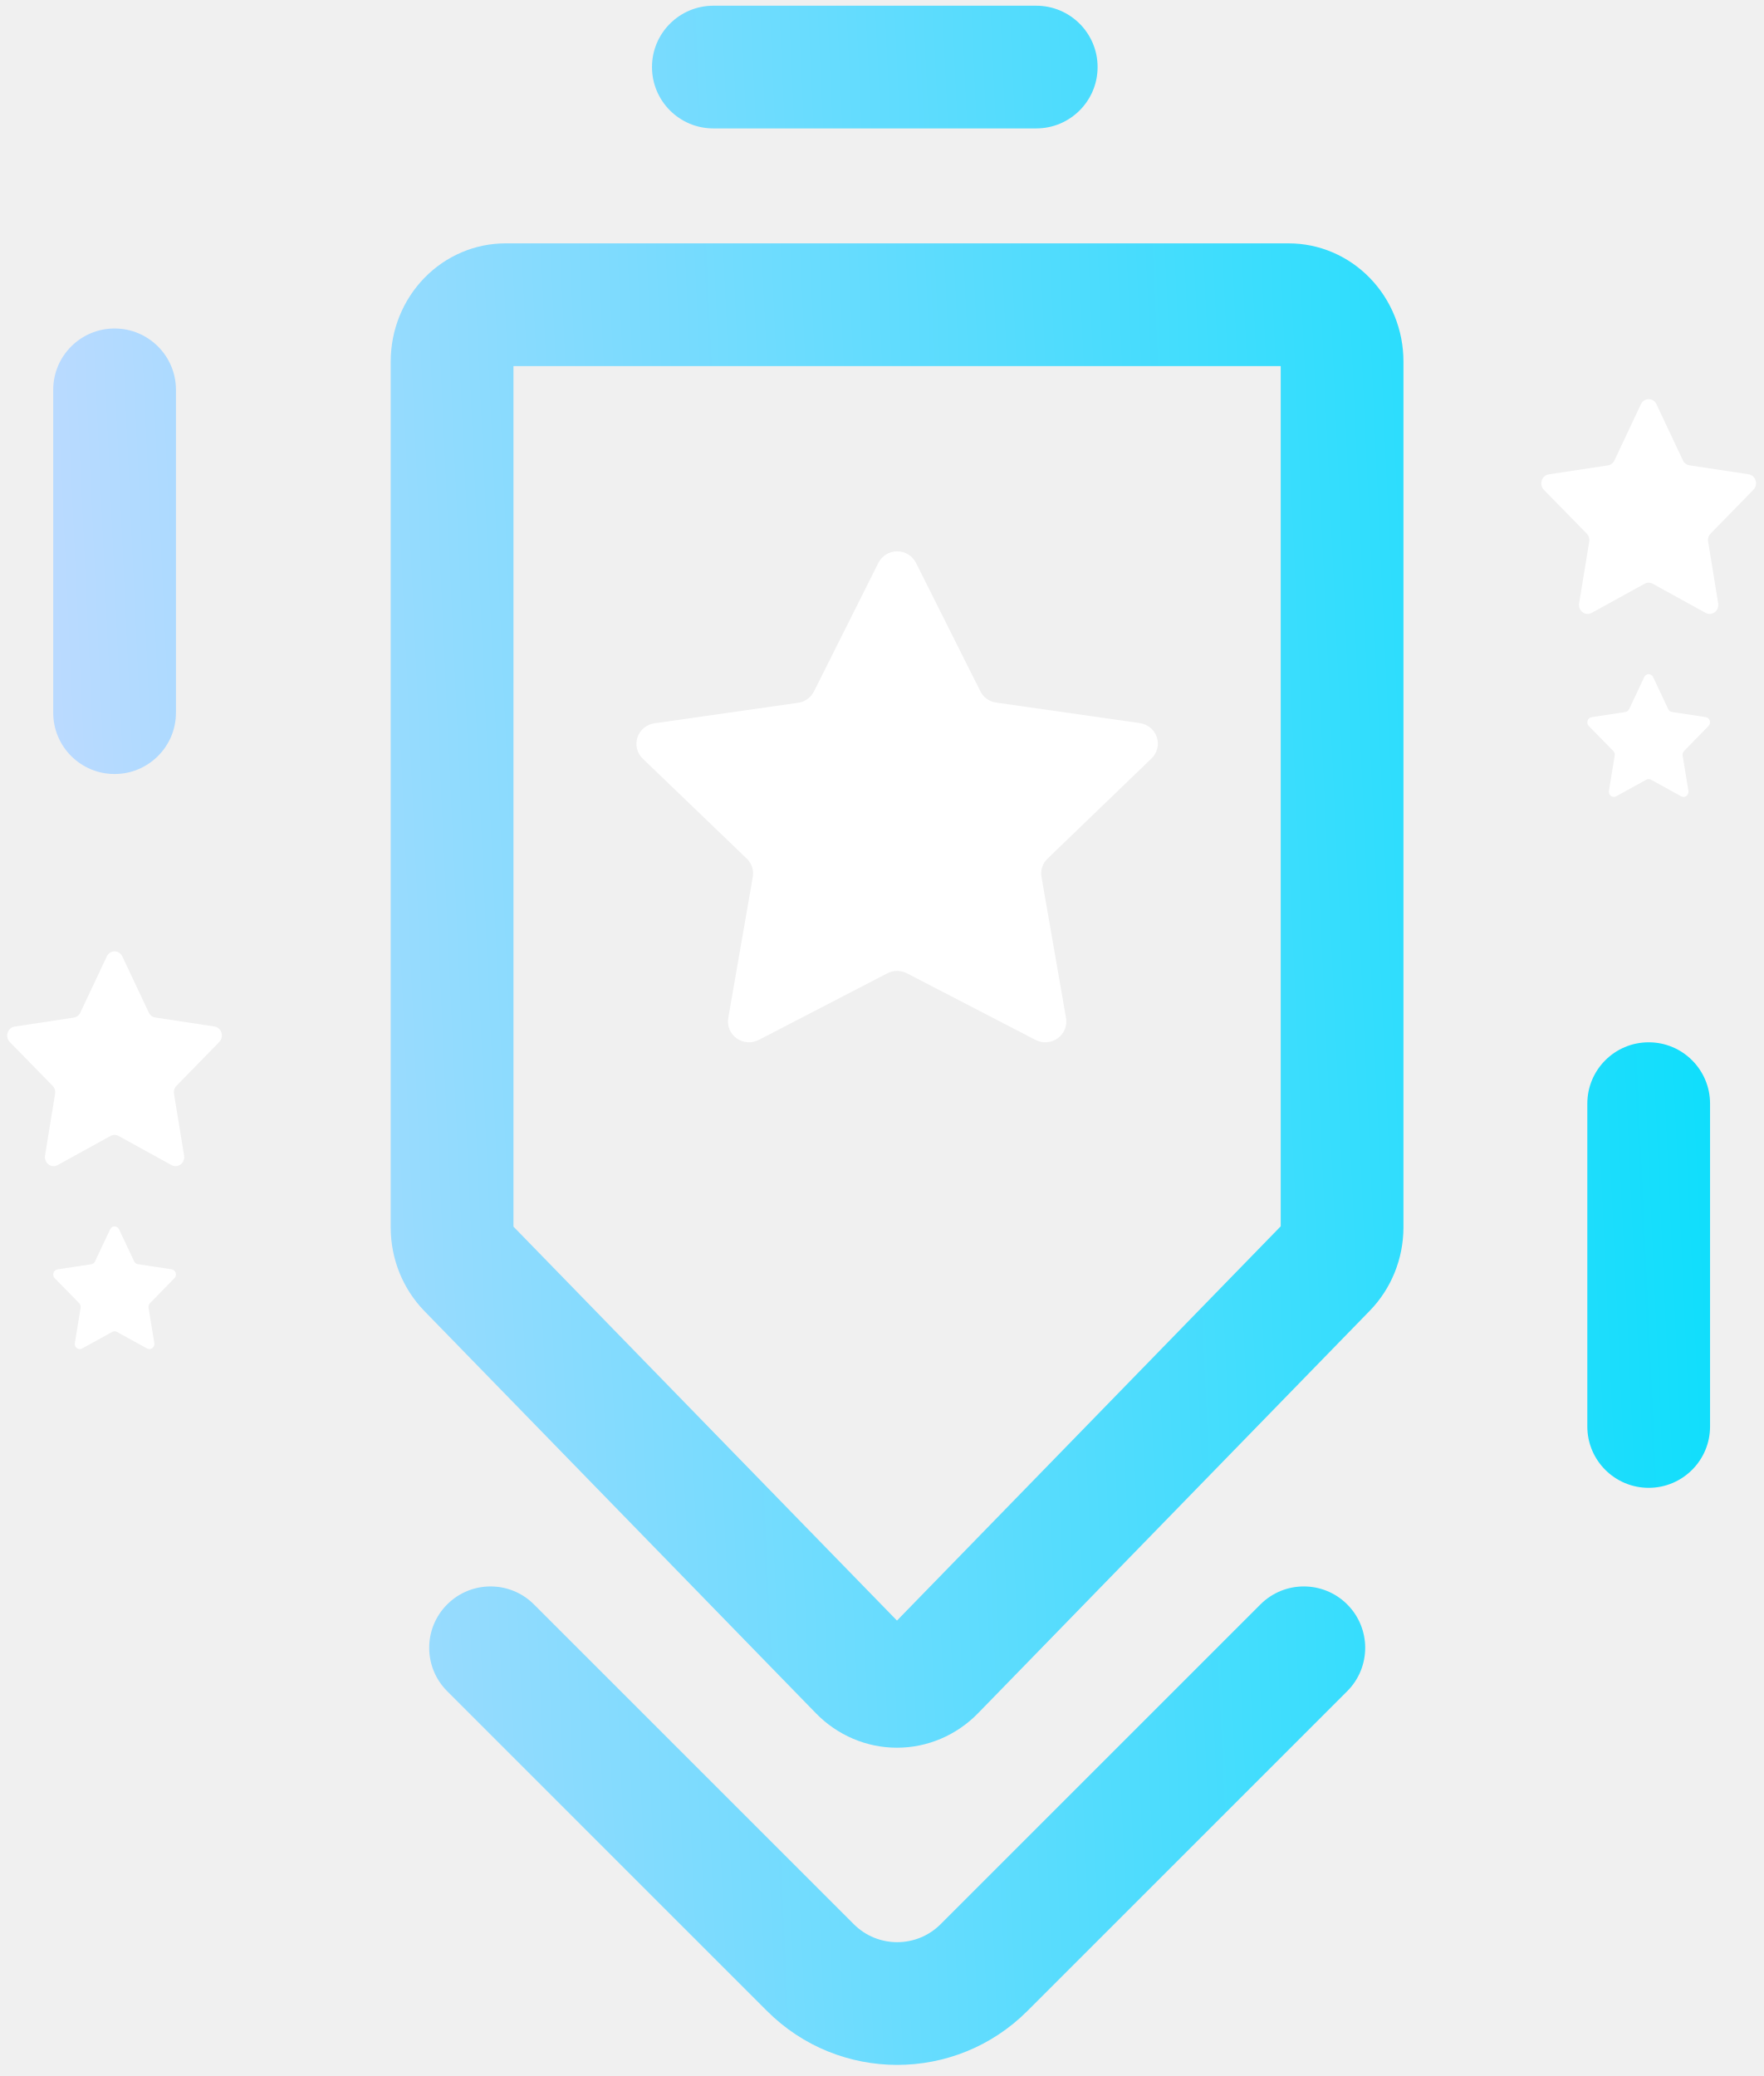
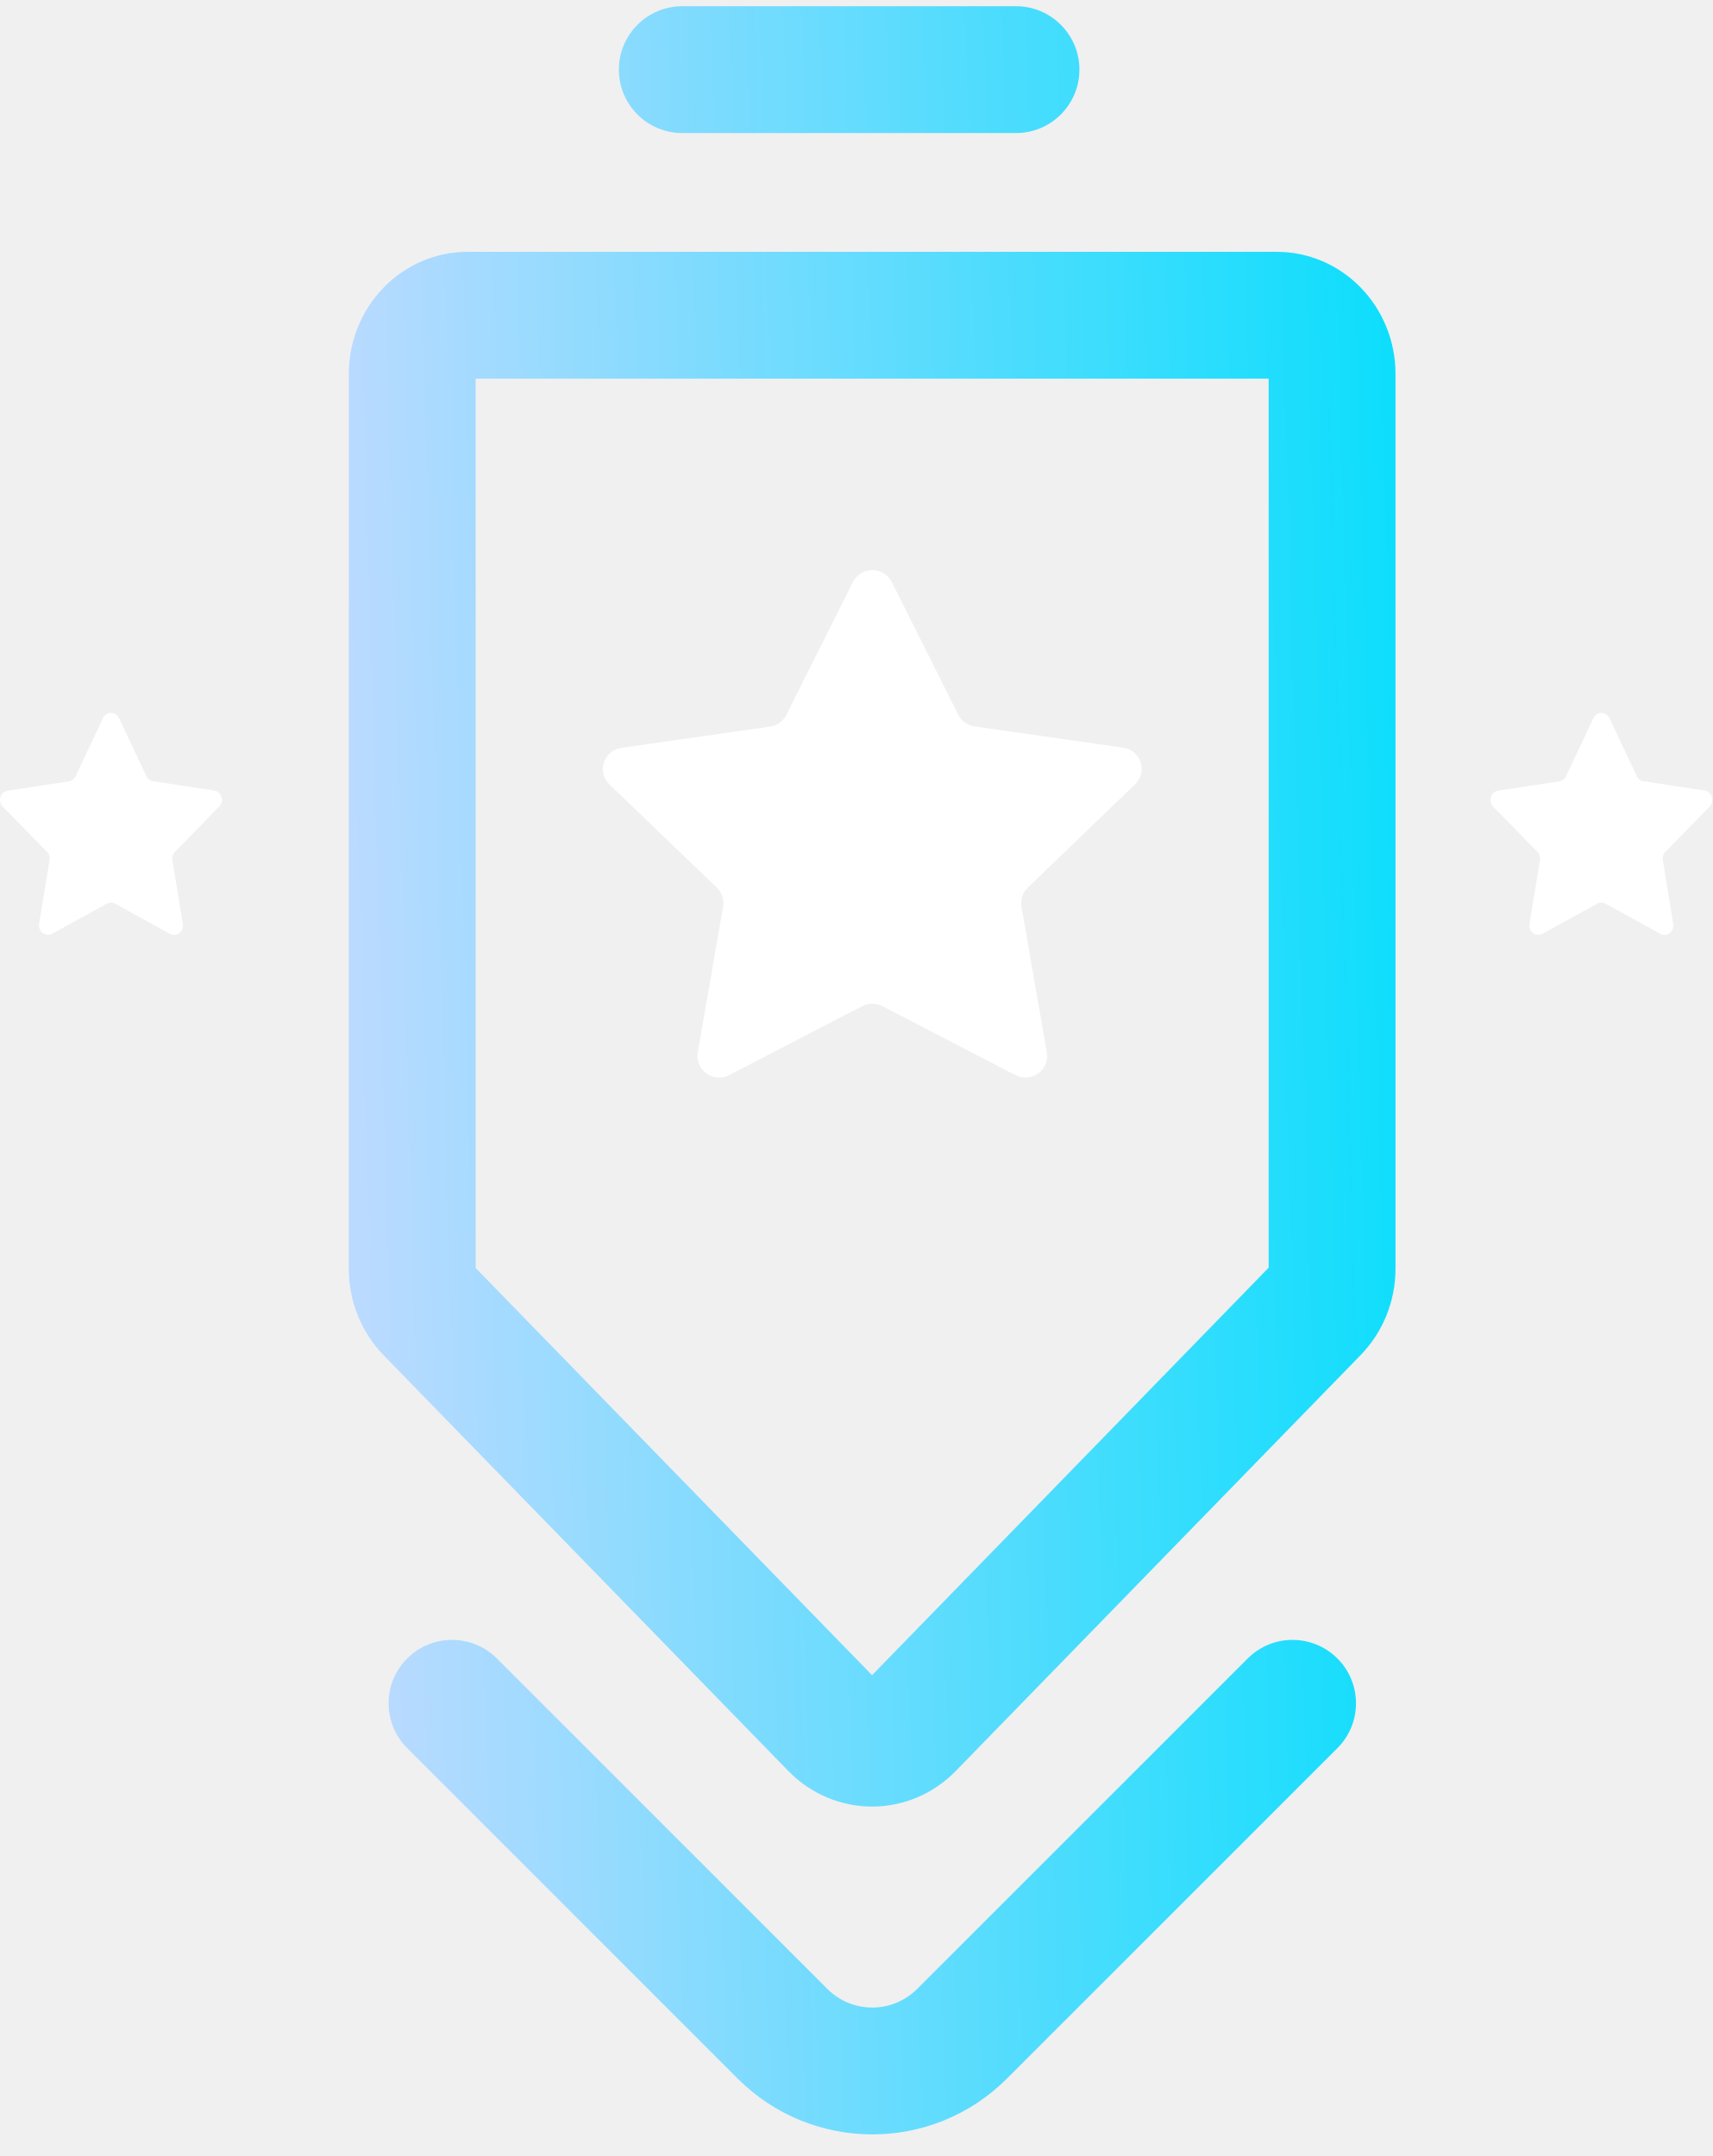
- <svg xmlns="http://www.w3.org/2000/svg" width="96" height="113" viewBox="0 0 96 113" fill="none">
-   <path d="M49.851 30.635L53.353 37.623C53.434 37.788 53.555 37.93 53.705 38.038C53.855 38.146 54.03 38.216 54.214 38.242L62.037 39.36C62.248 39.391 62.447 39.479 62.609 39.614C62.772 39.75 62.894 39.928 62.96 40.128C63.026 40.328 63.034 40.542 62.983 40.746C62.932 40.95 62.824 41.136 62.672 41.283L57.011 46.737C56.878 46.864 56.779 47.021 56.721 47.194C56.664 47.368 56.651 47.553 56.683 47.733L58.018 55.415C58.054 55.623 58.03 55.836 57.95 56.03C57.869 56.225 57.735 56.394 57.562 56.517C57.39 56.641 57.186 56.715 56.973 56.73C56.76 56.746 56.547 56.703 56.358 56.605L49.359 52.978C49.195 52.893 49.012 52.848 48.826 52.848C48.641 52.848 48.458 52.893 48.294 52.978L41.294 56.605C41.105 56.703 40.892 56.746 40.679 56.73C40.467 56.715 40.263 56.641 40.09 56.517C39.917 56.394 39.783 56.225 39.703 56.03C39.623 55.836 39.599 55.623 39.635 55.415L40.97 47.733C41.002 47.553 40.988 47.368 40.931 47.194C40.874 47.021 40.775 46.864 40.642 46.737L34.981 41.294C34.828 41.147 34.721 40.961 34.67 40.757C34.619 40.552 34.627 40.338 34.693 40.138C34.759 39.938 34.88 39.761 35.043 39.625C35.206 39.489 35.404 39.401 35.615 39.371L43.439 38.253C43.623 38.227 43.797 38.157 43.947 38.049C44.097 37.941 44.218 37.799 44.3 37.634L47.801 30.646C47.894 30.456 48.039 30.296 48.22 30.184C48.401 30.072 48.609 30.012 48.823 30.011C49.036 30.009 49.246 30.067 49.428 30.178C49.609 30.288 49.756 30.447 49.851 30.635Z" fill="white" />
-   <path d="M90.15 21.999L91.591 25.057C91.625 25.129 91.675 25.191 91.737 25.238C91.798 25.285 91.87 25.316 91.946 25.328L95.167 25.817C95.254 25.83 95.336 25.869 95.403 25.928C95.47 25.987 95.52 26.065 95.547 26.152C95.574 26.24 95.578 26.334 95.557 26.423C95.536 26.512 95.491 26.594 95.429 26.658L93.098 29.044C93.043 29.1 93.002 29.168 92.978 29.244C92.955 29.32 92.949 29.401 92.963 29.48L93.512 32.841C93.527 32.931 93.517 33.025 93.484 33.11C93.451 33.195 93.396 33.269 93.325 33.323C93.254 33.377 93.17 33.41 93.082 33.416C92.994 33.423 92.907 33.404 92.829 33.361L89.947 31.774C89.879 31.737 89.804 31.718 89.728 31.718C89.651 31.718 89.576 31.737 89.508 31.774L86.626 33.361C86.548 33.404 86.461 33.423 86.373 33.416C86.285 33.41 86.201 33.377 86.13 33.323C86.059 33.269 86.004 33.195 85.971 33.11C85.938 33.025 85.928 32.931 85.943 32.841L86.493 29.48C86.506 29.401 86.5 29.32 86.477 29.244C86.453 29.168 86.412 29.1 86.357 29.044L84.026 26.663C83.964 26.598 83.919 26.517 83.898 26.428C83.877 26.338 83.881 26.245 83.908 26.157C83.935 26.07 83.985 25.992 84.052 25.933C84.119 25.873 84.201 25.835 84.288 25.821L87.509 25.332C87.585 25.321 87.657 25.29 87.719 25.243C87.78 25.196 87.83 25.134 87.864 25.062L89.305 22.004C89.344 21.921 89.403 21.851 89.478 21.802C89.552 21.753 89.638 21.727 89.726 21.726C89.814 21.726 89.9 21.751 89.975 21.799C90.05 21.848 90.11 21.917 90.15 21.999Z" fill="white" />
-   <path d="M6.656 52.057L8.098 55.115C8.132 55.187 8.182 55.249 8.243 55.296C8.305 55.343 8.377 55.374 8.453 55.385L11.674 55.874C11.761 55.888 11.843 55.926 11.91 55.986C11.977 56.045 12.027 56.123 12.054 56.21C12.081 56.298 12.085 56.391 12.063 56.481C12.043 56.57 11.998 56.651 11.935 56.716L9.605 59.102C9.55 59.157 9.509 59.226 9.485 59.302C9.462 59.378 9.456 59.459 9.469 59.537L10.019 62.898C10.034 62.989 10.024 63.082 9.991 63.167C9.958 63.253 9.903 63.327 9.832 63.381C9.761 63.435 9.677 63.467 9.589 63.474C9.501 63.481 9.414 63.462 9.336 63.419L6.454 61.832C6.386 61.795 6.311 61.775 6.234 61.775C6.158 61.775 6.083 61.795 6.015 61.832L3.133 63.419C3.055 63.462 2.967 63.481 2.88 63.474C2.792 63.467 2.708 63.435 2.637 63.381C2.566 63.327 2.511 63.253 2.478 63.167C2.445 63.082 2.435 62.989 2.45 62.898L2.999 59.537C3.012 59.459 3.007 59.378 2.983 59.302C2.96 59.226 2.919 59.157 2.864 59.102L0.533 56.72C0.47 56.656 0.426 56.575 0.405 56.485C0.384 56.396 0.388 56.302 0.415 56.215C0.442 56.127 0.492 56.05 0.559 55.99C0.626 55.931 0.708 55.892 0.795 55.879L4.016 55.39C4.092 55.378 4.164 55.348 4.225 55.301C4.287 55.254 4.337 55.191 4.371 55.119L5.812 52.062C5.851 51.979 5.91 51.909 5.985 51.86C6.059 51.811 6.145 51.784 6.233 51.784C6.321 51.783 6.407 51.809 6.482 51.857C6.557 51.905 6.617 51.975 6.656 52.057Z" fill="white" />
-   <path d="M89.969 36.853L90.793 38.6C90.812 38.641 90.841 38.677 90.876 38.704C90.911 38.731 90.952 38.748 90.996 38.755L92.836 39.034C92.886 39.042 92.933 39.064 92.971 39.098C93.009 39.132 93.038 39.176 93.053 39.226C93.069 39.276 93.071 39.33 93.059 39.381C93.047 39.432 93.022 39.478 92.986 39.515L91.654 40.878C91.622 40.91 91.599 40.949 91.586 40.993C91.572 41.036 91.569 41.082 91.576 41.127L91.891 43.048C91.899 43.1 91.894 43.153 91.874 43.202C91.856 43.25 91.824 43.293 91.784 43.324C91.743 43.354 91.695 43.373 91.645 43.377C91.595 43.381 91.545 43.37 91.5 43.345L89.853 42.439C89.814 42.417 89.772 42.406 89.728 42.406C89.684 42.406 89.641 42.417 89.603 42.439L87.956 43.345C87.911 43.37 87.861 43.381 87.811 43.377C87.761 43.373 87.713 43.354 87.672 43.324C87.632 43.293 87.6 43.25 87.581 43.202C87.562 43.153 87.557 43.1 87.565 43.048L87.879 41.127C87.887 41.082 87.884 41.036 87.87 40.993C87.857 40.949 87.833 40.91 87.802 40.878L86.47 39.518C86.434 39.481 86.409 39.434 86.397 39.383C86.385 39.332 86.387 39.279 86.402 39.229C86.418 39.179 86.446 39.134 86.485 39.1C86.523 39.066 86.57 39.044 86.619 39.037L88.46 38.757C88.504 38.751 88.545 38.733 88.58 38.706C88.615 38.679 88.644 38.644 88.663 38.603L89.487 36.855C89.509 36.808 89.543 36.768 89.585 36.74C89.628 36.712 89.677 36.697 89.727 36.697C89.777 36.697 89.827 36.711 89.869 36.739C89.912 36.766 89.947 36.806 89.969 36.853Z" fill="white" />
-   <path d="M6.477 66.91L7.301 68.657C7.32 68.698 7.349 68.734 7.384 68.761C7.419 68.788 7.461 68.805 7.504 68.812L9.345 69.091C9.394 69.099 9.441 69.121 9.479 69.155C9.518 69.189 9.546 69.233 9.562 69.283C9.577 69.333 9.579 69.387 9.567 69.438C9.555 69.489 9.53 69.535 9.494 69.572L8.162 70.936C8.131 70.968 8.107 71.007 8.094 71.05C8.08 71.094 8.077 71.14 8.085 71.185L8.399 73.105C8.407 73.157 8.402 73.21 8.383 73.259C8.364 73.308 8.332 73.35 8.292 73.381C8.251 73.412 8.203 73.43 8.153 73.434C8.103 73.438 8.053 73.427 8.008 73.403L6.361 72.496C6.323 72.475 6.28 72.464 6.236 72.464C6.193 72.464 6.15 72.475 6.111 72.496L4.464 73.403C4.419 73.427 4.369 73.438 4.319 73.434C4.269 73.43 4.221 73.412 4.181 73.381C4.14 73.35 4.108 73.308 4.09 73.259C4.071 73.21 4.065 73.157 4.073 73.105L4.388 71.185C4.395 71.14 4.392 71.094 4.379 71.05C4.365 71.007 4.342 70.968 4.31 70.936L2.978 69.575C2.943 69.538 2.917 69.492 2.905 69.441C2.893 69.39 2.895 69.336 2.911 69.286C2.926 69.236 2.955 69.192 2.993 69.158C3.031 69.124 3.078 69.102 3.128 69.094L4.969 68.815C5.012 68.808 5.053 68.791 5.088 68.764C5.124 68.737 5.152 68.701 5.171 68.66L5.995 66.913C6.017 66.866 6.051 66.826 6.094 66.797C6.136 66.769 6.185 66.754 6.235 66.754C6.286 66.754 6.335 66.768 6.378 66.796C6.42 66.823 6.455 66.863 6.477 66.91Z" fill="white" />
-   <path fill-rule="evenodd" clip-rule="evenodd" d="M38.824 0.311C36.979 0.311 35.484 1.806 35.484 3.65C35.484 5.495 36.979 6.99 38.824 6.99H56.396C58.241 6.99 59.736 5.495 59.736 3.65C59.736 1.806 58.241 0.311 56.396 0.311H38.824ZM23.097 71.363L44.403 93.253C45.575 94.456 47.162 95.131 48.817 95.131C50.472 95.131 52.059 94.456 53.231 93.253L74.549 71.346C75.719 70.145 76.378 68.516 76.382 66.815V19.677C76.382 17.972 75.724 16.336 74.552 15.13C73.381 13.924 71.792 13.247 70.135 13.247H27.511C25.854 13.247 24.265 13.924 23.094 15.13C21.922 16.336 21.264 17.972 21.264 19.677V66.832C21.269 68.532 21.928 70.162 23.097 71.363ZM69.703 66.749L57.821 78.959L48.817 88.211L39.826 78.976L27.944 66.766V19.926H69.703V66.749ZM24.337 87.331C25.641 86.026 27.756 86.026 29.06 87.331L46.468 104.738C47.772 106.042 49.887 106.042 51.191 104.738L68.599 87.331C69.903 86.026 72.017 86.026 73.322 87.331C74.626 88.635 74.626 90.749 73.322 92.054L55.914 109.461C52.001 113.374 45.657 113.374 41.745 109.461L24.337 92.054C23.033 90.749 23.033 88.635 24.337 87.331ZM6.236 42.131C4.391 42.131 2.896 40.636 2.896 38.792L2.896 21.219C2.896 19.375 4.391 17.88 6.236 17.88C8.08 17.88 9.576 19.375 9.576 21.219L9.576 38.792C9.576 40.636 8.08 42.131 6.236 42.131ZM86.389 77.646C86.389 79.49 87.884 80.985 89.729 80.985C91.573 80.985 93.069 79.49 93.069 77.646V60.073C93.069 58.229 91.573 56.734 89.729 56.734C87.884 56.734 86.389 58.229 86.389 60.073V77.646Z" fill="url(#paint0_linear_319_260)" />
+ <svg xmlns="http://www.w3.org/2000/svg" width="54" height="68" viewBox="0 0 54 68" fill="none">
+   <g clip-path="url(#clip0_834_70)">
+     <path d="M28.121 18.355L30.218 22.541C30.267 22.639 30.339 22.724 30.429 22.789C30.519 22.854 30.623 22.895 30.733 22.911L35.419 23.581C35.545 23.599 35.663 23.652 35.761 23.733C35.859 23.814 35.931 23.921 35.971 24.04C36.01 24.16 36.015 24.288 35.985 24.41C35.954 24.533 35.89 24.644 35.798 24.732L32.409 27.998C32.329 28.074 32.269 28.168 32.235 28.272C32.201 28.376 32.193 28.487 32.212 28.595L33.011 33.195C33.033 33.319 33.019 33.447 32.971 33.563C32.922 33.68 32.842 33.781 32.739 33.855C32.636 33.929 32.513 33.974 32.386 33.983C32.258 33.992 32.131 33.966 32.018 33.908L27.826 31.735C27.728 31.685 27.618 31.658 27.507 31.658C27.396 31.658 27.287 31.685 27.188 31.735L22.997 33.908C22.883 33.966 22.756 33.992 22.628 33.983C22.501 33.974 22.379 33.929 22.276 33.855C22.172 33.781 22.092 33.68 22.044 33.563C21.995 33.447 21.981 33.319 22.003 33.195L22.802 28.595C22.821 28.487 22.814 28.376 22.779 28.272C22.745 28.168 22.685 28.074 22.606 27.998L19.216 24.739C19.125 24.651 19.06 24.539 19.029 24.417C18.999 24.295 19.004 24.166 19.043 24.047C19.083 23.927 19.155 23.82 19.253 23.739C19.351 23.658 19.469 23.605 19.596 23.587L24.281 22.917C24.391 22.902 24.496 22.86 24.585 22.795C24.675 22.731 24.748 22.646 24.797 22.547L26.893 18.362C26.949 18.249 27.036 18.153 27.144 18.086C27.252 18.018 27.377 17.982 27.505 17.982C27.633 17.981 27.758 18.016 27.867 18.082C27.976 18.148 28.064 18.243 28.121 18.355Z" fill="white" />
+   </g>
+   <g clip-path="url(#clip1_834_70)">
+     <path d="M50.753 22.648L51.616 24.479C51.636 24.522 51.666 24.559 51.703 24.587C51.74 24.616 51.783 24.634 51.828 24.641L53.758 24.934C53.809 24.942 53.858 24.965 53.899 25C53.939 25.036 53.969 25.083 53.985 25.135C54.001 25.187 54.003 25.244 53.991 25.297C53.978 25.35 53.952 25.399 53.914 25.438L52.518 26.867C52.485 26.9 52.461 26.941 52.447 26.986C52.433 27.032 52.429 27.08 52.437 27.128L52.766 29.14C52.775 29.195 52.769 29.25 52.749 29.301C52.73 29.352 52.697 29.397 52.654 29.429C52.612 29.462 52.561 29.481 52.509 29.485C52.456 29.489 52.404 29.477 52.357 29.452L50.631 28.502C50.591 28.479 50.546 28.468 50.5 28.468C50.454 28.468 50.409 28.479 50.369 28.502L48.643 29.452C48.596 29.477 48.544 29.489 48.491 29.485C48.439 29.481 48.388 29.462 48.346 29.429C48.303 29.397 48.27 29.352 48.25 29.301C48.23 29.25 48.225 29.195 48.233 29.14L48.563 27.128C48.571 27.08 48.567 27.032 48.553 26.986C48.539 26.941 48.514 26.9 48.482 26.867L47.086 25.441C47.048 25.402 47.022 25.353 47.009 25.3C46.997 25.246 46.999 25.19 47.015 25.138C47.031 25.085 47.061 25.039 47.101 25.003C47.141 24.968 47.19 24.945 47.242 24.937L49.172 24.644C49.217 24.637 49.26 24.619 49.297 24.59C49.334 24.562 49.364 24.525 49.384 24.482L50.247 22.651C50.27 22.601 50.306 22.559 50.35 22.53C50.395 22.5 50.446 22.485 50.499 22.484C50.552 22.484 50.603 22.499 50.648 22.528C50.693 22.557 50.729 22.599 50.753 22.648Z" fill="white" />
+   </g>
+   <g clip-path="url(#clip2_834_70)">
+     <path d="M3.753 22.648L4.616 24.479C4.636 24.522 4.666 24.559 4.703 24.587C4.74 24.616 4.783 24.634 4.828 24.641L6.758 24.934C6.81 24.942 6.858 24.965 6.899 25C6.939 25.036 6.969 25.083 6.985 25.135C7.001 25.187 7.003 25.244 6.991 25.297C6.978 25.35 6.952 25.399 6.914 25.438L5.518 26.867C5.485 26.9 5.461 26.941 5.447 26.986C5.433 27.032 5.429 27.08 5.437 27.128L5.766 29.14C5.775 29.195 5.769 29.25 5.75 29.301C5.73 29.352 5.697 29.397 5.654 29.429C5.612 29.462 5.561 29.481 5.509 29.485C5.456 29.489 5.404 29.477 5.357 29.452L3.631 28.502C3.591 28.479 3.546 28.468 3.5 28.468C3.454 28.468 3.409 28.479 3.369 28.502L1.643 29.452C1.596 29.477 1.544 29.489 1.491 29.485C1.439 29.481 1.388 29.462 1.346 29.429C1.303 29.397 1.27 29.352 1.25 29.301C1.23 29.25 1.225 29.195 1.233 29.14L1.563 27.128C1.57 27.08 1.567 27.032 1.553 26.986C1.539 26.941 1.514 26.9 1.482 26.867L0.086 25.441C0.048 25.402 0.022 25.353 0.009 25.3C-0.003 25.246 -0.001 25.19 0.015 25.138C0.031 25.085 0.061 25.039 0.101 25.003C0.141 24.968 0.19 24.945 0.242 24.937L2.171 24.644C2.217 24.637 2.26 24.619 2.297 24.59C2.334 24.562 2.364 24.525 2.384 24.482L3.247 22.651C3.27 22.601 3.306 22.559 3.35 22.53C3.395 22.5 3.446 22.485 3.499 22.484C3.552 22.484 3.603 22.499 3.648 22.528C3.693 22.557 3.729 22.599 3.753 22.648Z" fill="white" />
+   </g>
+   <path fill-rule="evenodd" clip-rule="evenodd" d="M21.516 0.196C20.411 0.196 19.516 1.091 19.516 2.196C19.516 3.301 20.411 4.196 21.516 4.196H32.039C33.143 4.196 34.039 3.301 34.039 2.196C34.039 1.091 33.143 0.196 32.039 0.196H21.516ZM12.098 42.745L24.857 55.854C25.558 56.575 26.509 56.979 27.5 56.979C28.491 56.979 29.442 56.575 30.143 55.854L42.91 42.736C43.61 42.016 44.005 41.041 44.007 40.022V11.794C44.007 10.772 43.613 9.793 42.911 9.071C42.21 8.349 41.258 7.943 40.266 7.943H14.741C13.749 7.943 12.797 8.349 12.096 9.071C11.394 9.793 11 10.772 11 11.794V40.032C11.003 41.05 11.397 42.026 12.098 42.745ZM40.007 39.983L32.892 47.295L27.5 52.835L22.116 47.304L15 39.993V11.943H40.007V39.983ZM12.84 52.308C13.621 51.527 14.888 51.527 15.669 52.308L26.093 62.732C26.874 63.513 28.14 63.513 28.922 62.732L39.346 52.308C40.127 51.527 41.393 51.527 42.175 52.308C42.956 53.089 42.956 54.355 42.175 55.136L31.75 65.561C29.407 67.904 25.608 67.904 23.265 65.561L12.84 55.136C12.059 54.355 12.059 53.089 12.84 52.308Z" fill="url(#paint0_linear_834_70)" />
  <defs>
-     <linearGradient id="paint0_linear_319_260" x1="101.068" y1="54.421" x2="4.102" y2="58.909" gradientUnits="userSpaceOnUse">
+     <linearGradient id="paint0_linear_834_70" x1="46.935" y1="32.6" x2="11.394" y2="33.605" gradientUnits="userSpaceOnUse">
      <stop stop-color="#00DEFC" />
      <stop offset="1" stop-color="#BADAFF" />
    </linearGradient>
+     <clipPath id="clip0_834_70">
+       <rect width="17" height="16" fill="white" transform="translate(19.0078 17.9788)" />
+     </clipPath>
+     <clipPath id="clip1_834_70">
+       <rect width="7" height="7" fill="white" transform="translate(47 22.4832)" />
+     </clipPath>
+     <clipPath id="clip2_834_70">
+       <rect width="7" height="7" fill="white" transform="translate(0 22.4832)" />
+     </clipPath>
  </defs>
</svg>
